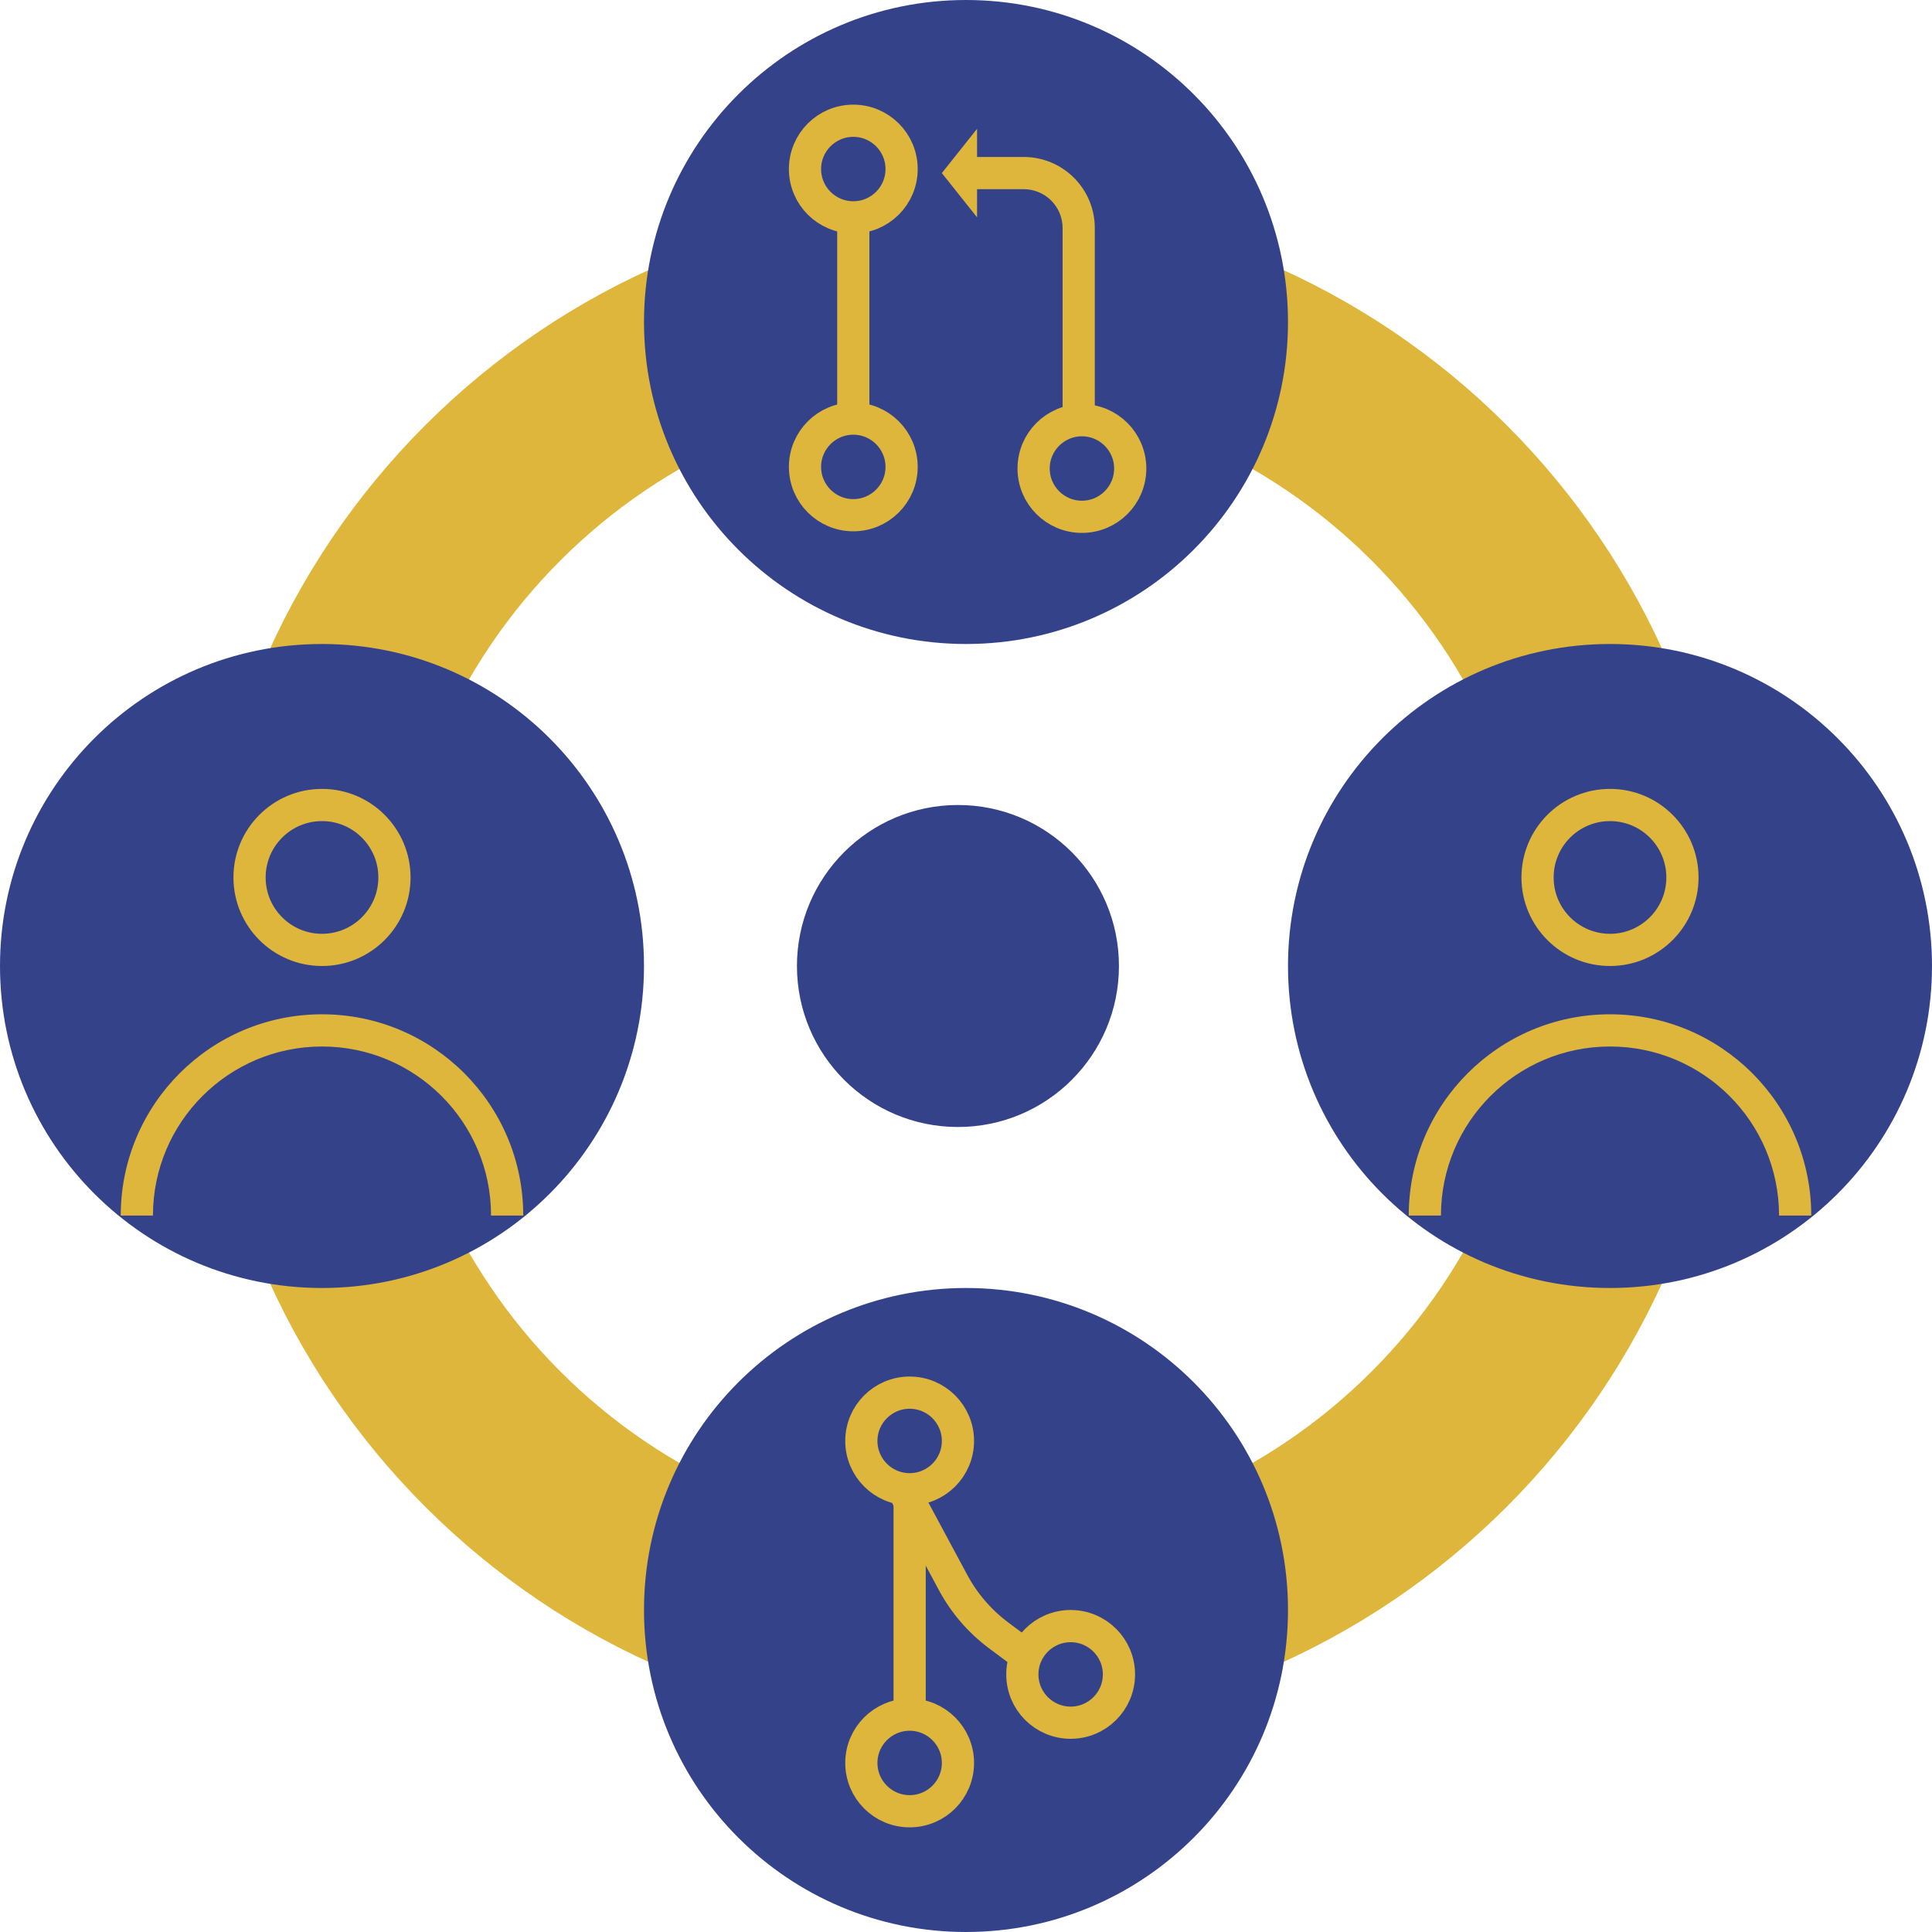
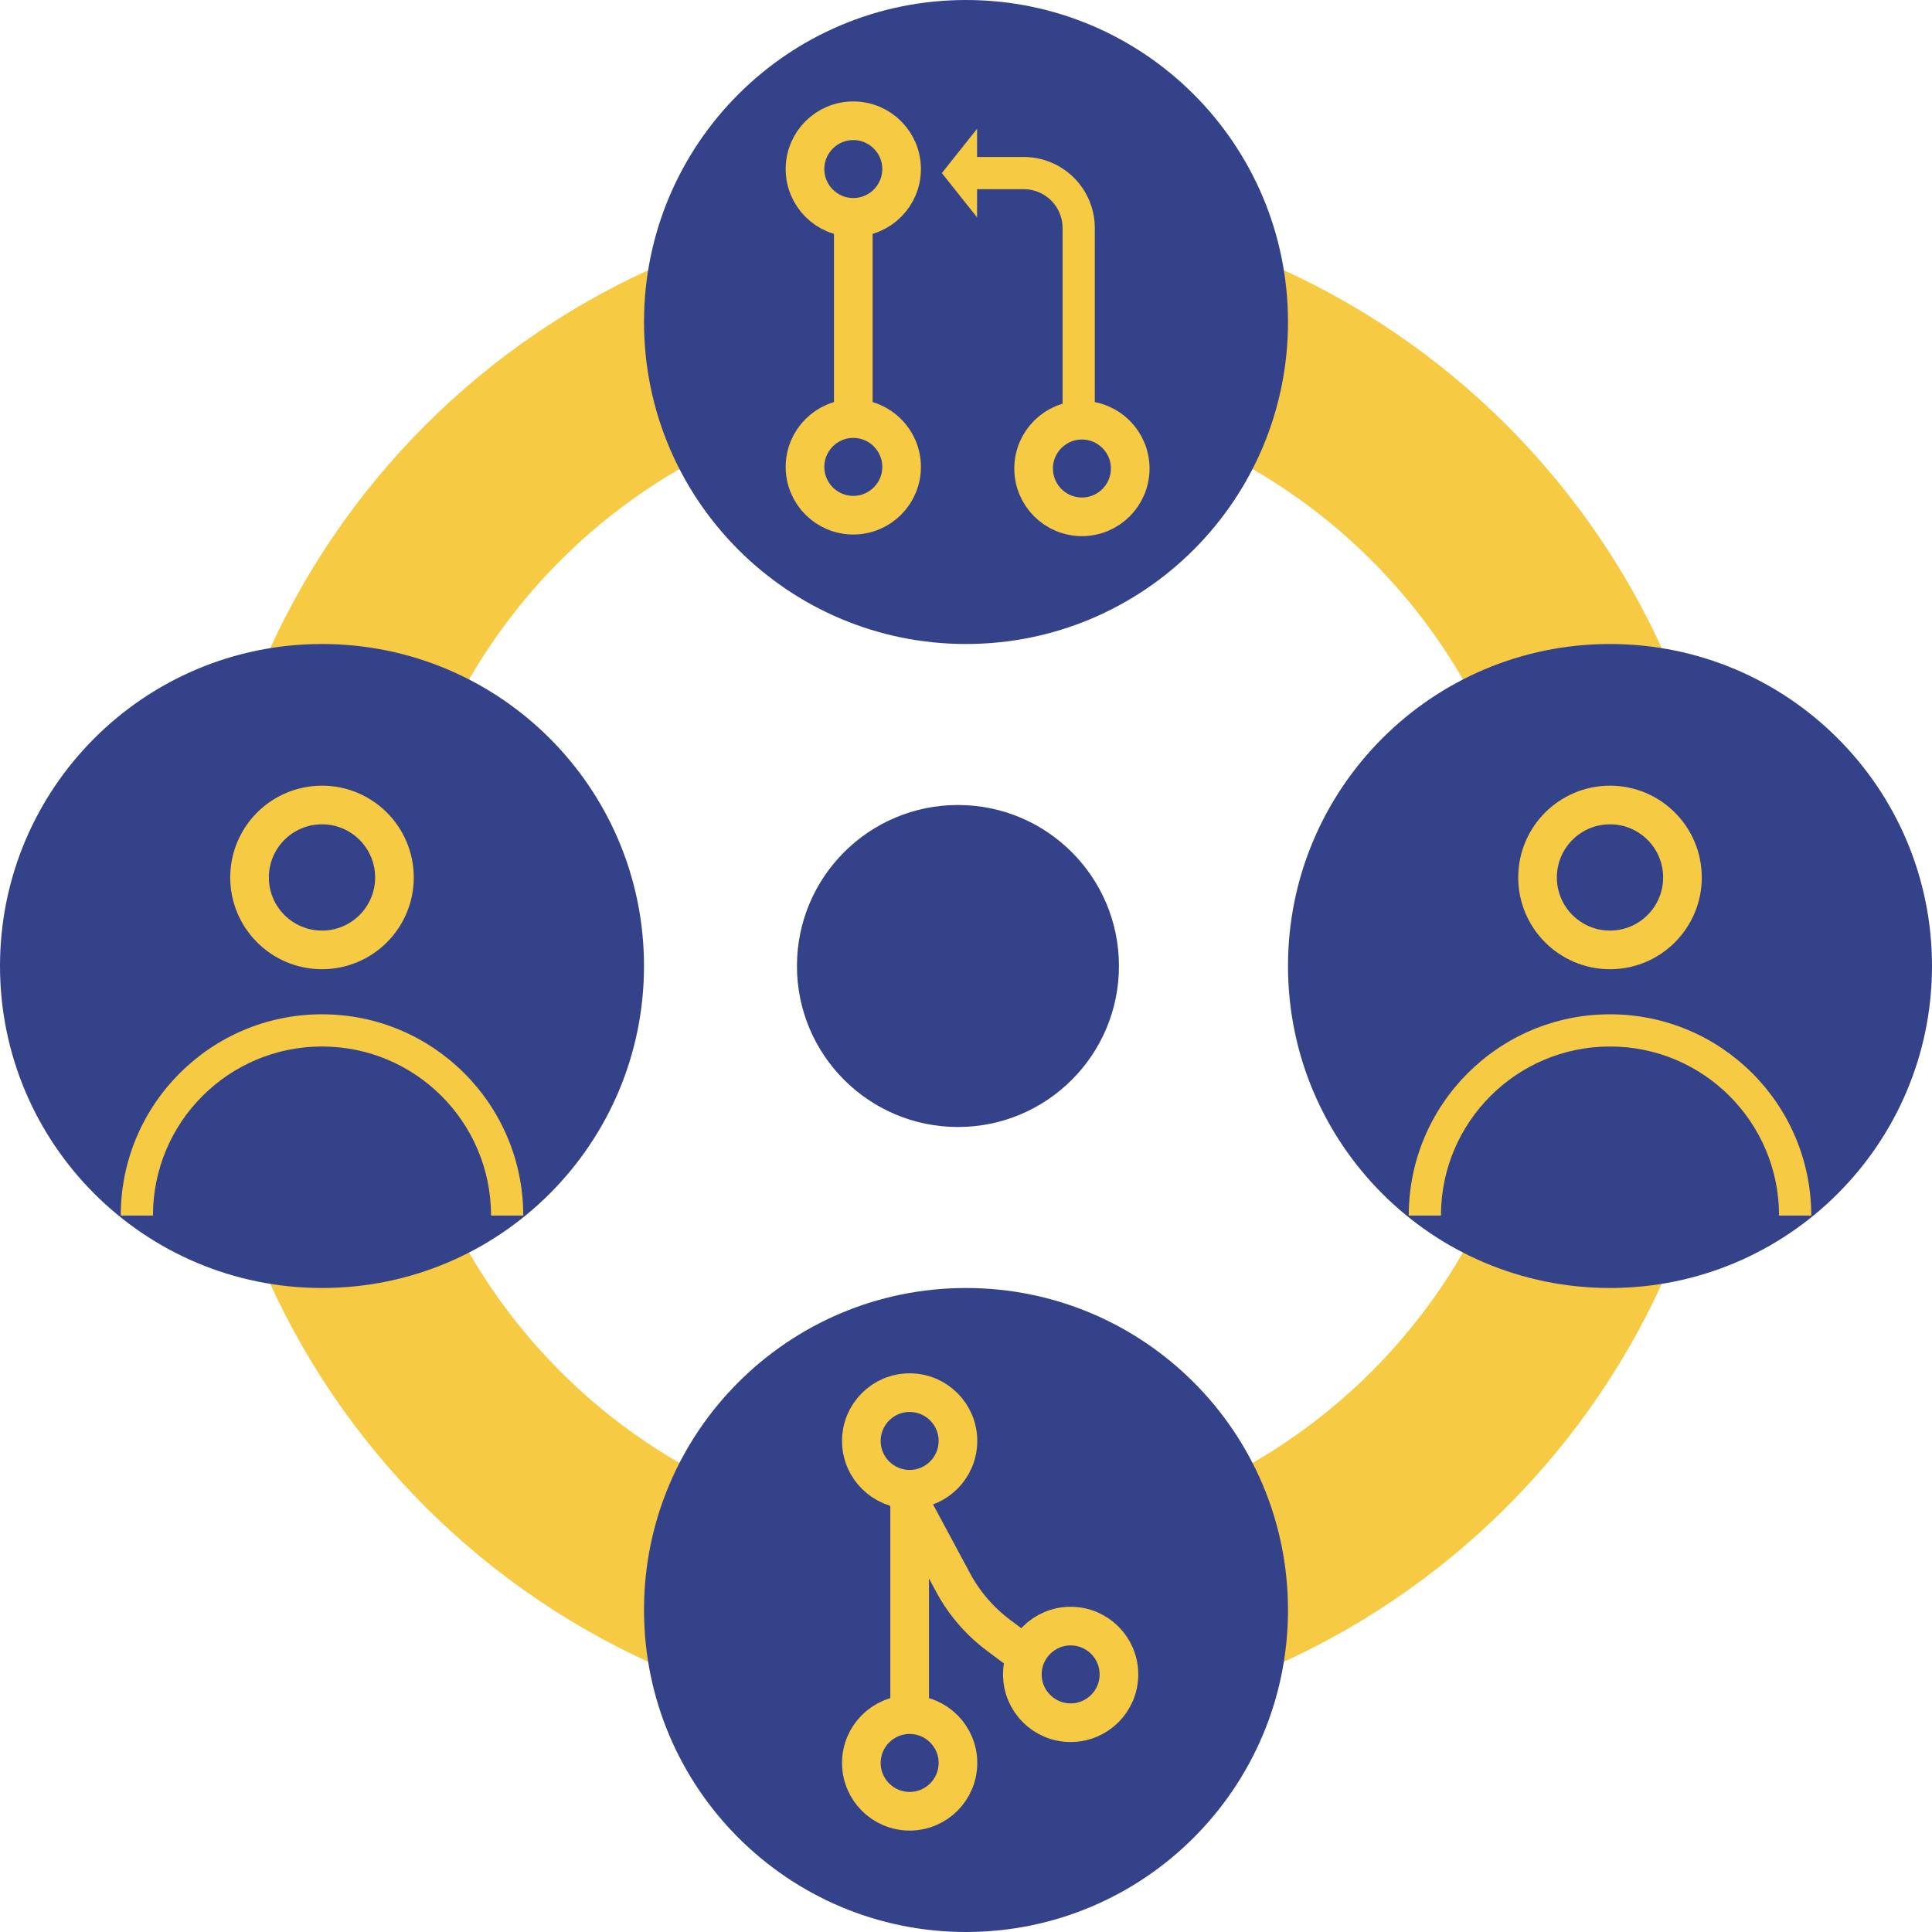
- <svg xmlns="http://www.w3.org/2000/svg" width="240" height="240" viewBox="0 0 240 240" fill="none">
-   <path fill-rule="evenodd" clip-rule="evenodd" d="M120 215C172.467 215 215 172.467 215 120C215 67.533 172.467 25 120 25C67.533 25 25 67.533 25 120C25 172.467 67.533 215 120 215ZM120 191.25C159.35 191.25 191.25 159.35 191.25 120C191.25 80.65 159.35 48.75 120 48.75C80.65 48.75 48.75 80.65 48.75 120C48.75 159.35 80.65 191.25 120 191.25Z" fill="#DEB63B" />
-   <circle cx="200" cy="120" r="40" fill="#344389" />
-   <circle cx="40" cy="120" r="40" fill="#344389" />
-   <circle cx="120" cy="200" r="40" fill="#344389" />
-   <circle cx="120" cy="40" r="40" fill="#344389" />
-   <circle cx="40" cy="109" r="9" stroke="#DEB63B" stroke-width="4" />
-   <circle cx="200" cy="109" r="9" stroke="#DEB63B" stroke-width="4" />
-   <path fill-rule="evenodd" clip-rule="evenodd" d="M200 126C213.807 126 225 137.193 225 151H221C221 139.402 211.598 130 200 130C188.402 130 179 139.402 179 151H175C175 137.193 186.193 126 200 126Z" fill="#DEB63B" />
-   <path fill-rule="evenodd" clip-rule="evenodd" d="M40 126C53.807 126 65 137.193 65 151H61C61 139.402 51.598 130 40 130C28.402 130 19 139.402 19 151H15C15 137.193 26.193 126 40 126Z" fill="#DEB63B" />
-   <line x1="106" y1="26" x2="106" y2="51" stroke="#DEB63B" stroke-width="4" />
-   <path fill-rule="evenodd" clip-rule="evenodd" d="M117.375 21.029L121.375 16V19.5H127.172C129.513 19.5 131.759 20.43 133.414 22.086C135.07 23.741 136 25.987 136 28.328V51H132V28.328C132 27.048 131.491 25.82 130.586 24.914C129.68 24.009 128.452 23.5 127.172 23.5H121.375V27L117.375 21.971L117 21.5L117.375 21.029Z" fill="#DEB63B" />
-   <line x1="113" y1="187" x2="113" y2="212" stroke="#DEB63B" stroke-width="4" />
-   <path d="M112.6 185.8L118.4 196.593C119.783 199.167 121.713 201.406 124.053 203.153L127.6 205.8" stroke="#DEB63B" stroke-width="4" />
-   <circle cx="106" cy="21" r="6" stroke="#DEB63B" stroke-width="4" />
-   <circle cx="113" cy="179" r="6" stroke="#DEB63B" stroke-width="4" />
-   <circle cx="106" cy="58" r="6" stroke="#DEB63B" stroke-width="4" />
-   <circle cx="113" cy="219" r="6" stroke="#DEB63B" stroke-width="4" />
-   <circle cx="134.4" cy="58.2" r="6" stroke="#DEB63B" stroke-width="4" />
-   <circle cx="133" cy="208" r="6" stroke="#DEB63B" stroke-width="4" />
-   <circle cx="119" cy="120" r="20" fill="#344389" />
+ <svg xmlns="http://www.w3.org/2000/svg" width="200" height="200" viewBox="0 0 200 200" fill="none">
+   <path fill-rule="evenodd" clip-rule="evenodd" d="M100 179.167C143.722 179.167 179.167 143.723 179.167 100C179.167 56.277 143.722 20.833 100 20.833C56.277 20.833 20.833 56.277 20.833 100C20.833 143.723 56.277 179.167 100 179.167ZM100 159.375C132.792 159.375 159.375 132.792 159.375 100C159.375 67.208 132.792 40.625 100 40.625C67.208 40.625 40.625 67.208 40.625 100C40.625 132.792 67.208 159.375 100 159.375Z" fill="#F7CA44" />
+   <path d="M166.667 133.333C185.076 133.333 200 118.41 200 100C200 81.591 185.076 66.667 166.667 66.667C148.257 66.667 133.333 81.591 133.333 100C133.333 118.41 148.257 133.333 166.667 133.333Z" fill="#344389" />
+   <path d="M33.333 133.333C51.743 133.333 66.667 118.41 66.667 100C66.667 81.591 51.743 66.667 33.333 66.667C14.924 66.667 0 81.591 0 100C0 118.41 14.924 133.333 33.333 133.333Z" fill="#344389" />
+   <path d="M100 200C118.41 200 133.333 185.076 133.333 166.667C133.333 148.257 118.41 133.333 100 133.333C81.591 133.333 66.667 148.257 66.667 166.667C66.667 185.076 81.591 200 100 200Z" fill="#344389" />
+   <path d="M100 66.667C118.41 66.667 133.333 51.743 133.333 33.333C133.333 14.924 118.41 0 100 0C81.591 0 66.667 14.924 66.667 33.333C66.667 51.743 81.591 66.667 100 66.667Z" fill="#344389" />
+   <path d="M33.333 98.333C37.475 98.333 40.833 94.975 40.833 90.833C40.833 86.691 37.475 83.333 33.333 83.333C29.191 83.333 25.833 86.691 25.833 90.833C25.833 94.975 29.191 98.333 33.333 98.333Z" stroke="#F7CA44" stroke-width="4" />
+   <path d="M166.667 98.333C170.809 98.333 174.167 94.975 174.167 90.833C174.167 86.691 170.809 83.333 166.667 83.333C162.525 83.333 159.167 86.691 159.167 90.833C159.167 94.975 162.525 98.333 166.667 98.333Z" stroke="#F7CA44" stroke-width="4" />
+   <path fill-rule="evenodd" clip-rule="evenodd" d="M166.667 105C178.173 105 187.5 114.328 187.5 125.833H184.167C184.167 116.168 176.332 108.333 166.667 108.333C157.002 108.333 149.167 116.168 149.167 125.833H145.833C145.833 114.328 155.161 105 166.667 105Z" fill="#F7CA44" />
+   <path fill-rule="evenodd" clip-rule="evenodd" d="M33.333 105C44.839 105 54.167 114.328 54.167 125.833H50.833C50.833 116.168 42.998 108.333 33.333 108.333C23.668 108.333 15.833 116.168 15.833 125.833H12.5C12.5 114.328 21.827 105 33.333 105Z" fill="#F7CA44" />
+   <path d="M88.333 21.667V42.5" stroke="#F7CA44" stroke-width="4" />
+   <path fill-rule="evenodd" clip-rule="evenodd" d="M97.812 17.524L101.146 13.333V16.25H105.977C107.927 16.25 109.799 17.025 111.178 18.405C112.558 19.785 113.333 21.656 113.333 23.607V42.5H110V23.607C110 22.54 109.576 21.516 108.822 20.762C108.067 20.007 107.043 19.583 105.977 19.583H101.146V22.5L97.812 18.309L97.5 17.917L97.812 17.524Z" fill="#F7CA44" />
+   <path d="M94.167 155.833V176.667" stroke="#F7CA44" stroke-width="4" />
+   <path d="M93.833 154.833L98.667 163.828C99.819 165.973 101.428 167.838 103.378 169.294L106.333 171.5" stroke="#F7CA44" stroke-width="4" />
+   <path d="M88.333 22.5C91.095 22.5 93.333 20.261 93.333 17.5C93.333 14.739 91.095 12.5 88.333 12.5C85.572 12.5 83.333 14.739 83.333 17.5C83.333 20.261 85.572 22.5 88.333 22.5Z" stroke="#F7CA44" stroke-width="4" />
+   <path d="M94.167 154.167C96.928 154.167 99.167 151.928 99.167 149.167C99.167 146.405 96.928 144.167 94.167 144.167C91.405 144.167 89.167 146.405 89.167 149.167C89.167 151.928 91.405 154.167 94.167 154.167Z" stroke="#F7CA44" stroke-width="4" />
+   <path d="M88.333 53.333C91.095 53.333 93.333 51.095 93.333 48.333C93.333 45.572 91.095 43.333 88.333 43.333C85.572 43.333 83.333 45.572 83.333 48.333C83.333 51.095 85.572 53.333 88.333 53.333Z" stroke="#F7CA44" stroke-width="4" />
+   <path d="M94.167 187.5C96.928 187.5 99.167 185.261 99.167 182.5C99.167 179.739 96.928 177.5 94.167 177.5C91.405 177.5 89.167 179.739 89.167 182.5C89.167 185.261 91.405 187.5 94.167 187.5Z" stroke="#F7CA44" stroke-width="4" />
+   <path d="M112 53.5C114.761 53.5 117 51.261 117 48.5C117 45.739 114.761 43.5 112 43.5C109.239 43.5 107 45.739 107 48.5C107 51.261 109.239 53.5 112 53.5Z" stroke="#F7CA44" stroke-width="4" />
+   <path d="M110.833 178.333C113.595 178.333 115.833 176.095 115.833 173.333C115.833 170.572 113.595 168.333 110.833 168.333C108.072 168.333 105.833 170.572 105.833 173.333C105.833 176.095 108.072 178.333 110.833 178.333Z" stroke="#F7CA44" stroke-width="4" />
+   <path d="M99.167 116.667C108.371 116.667 115.833 109.205 115.833 100C115.833 90.795 108.371 83.333 99.167 83.333C89.962 83.333 82.5 90.795 82.5 100C82.5 109.205 89.962 116.667 99.167 116.667Z" fill="#344389" />
</svg>
